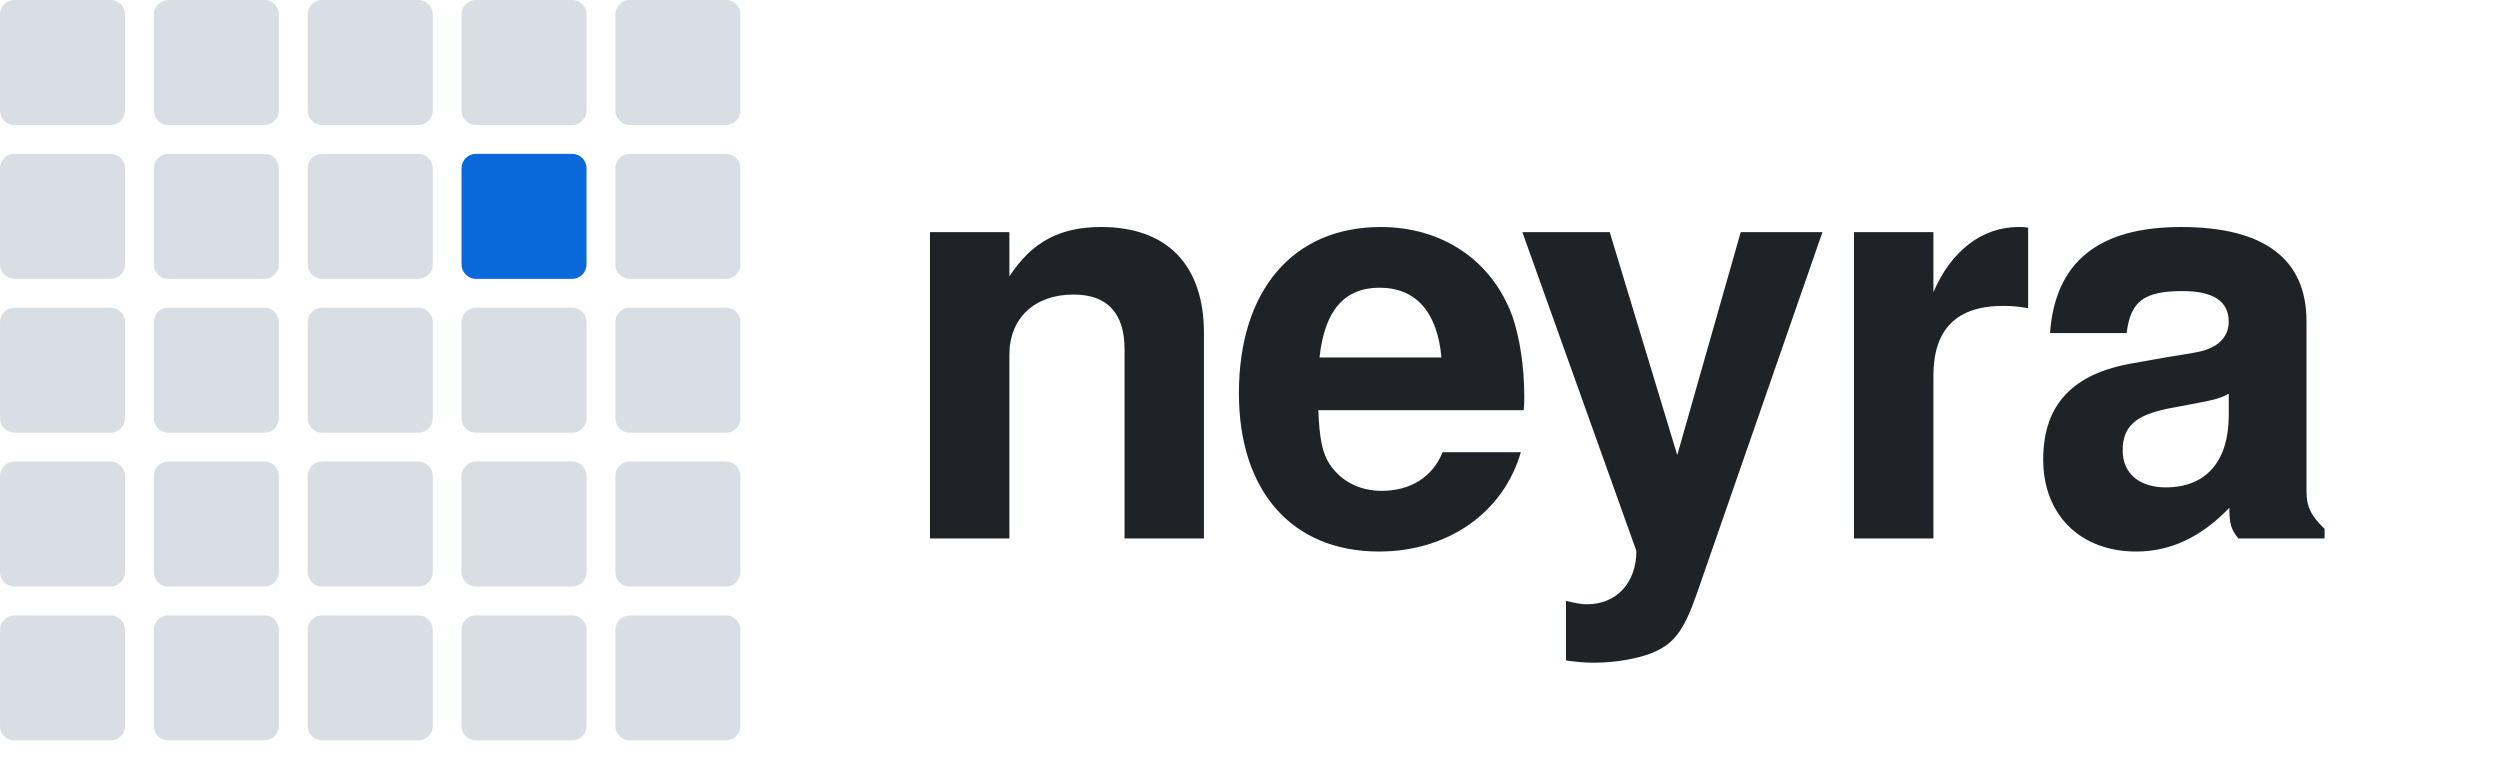
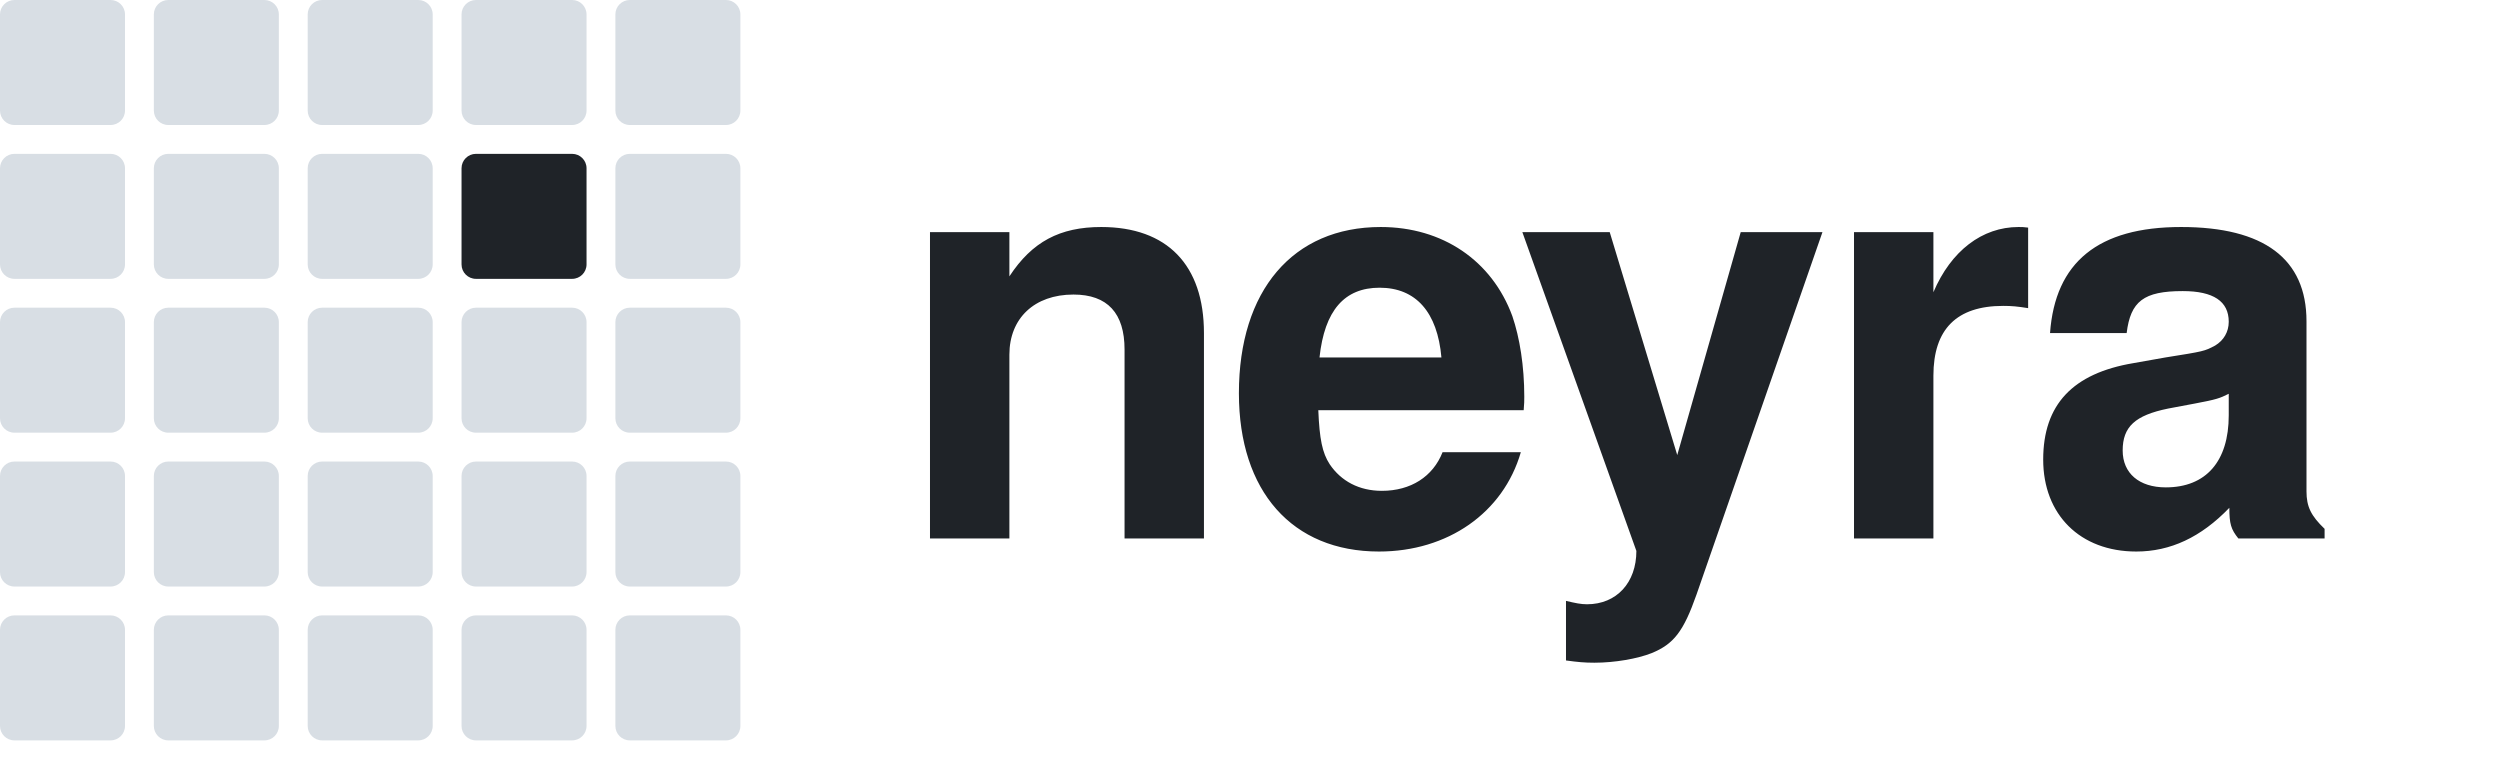
<svg xmlns="http://www.w3.org/2000/svg" viewBox="0 0 520 160" role="img" aria-label="Neyra">
  <rect x="0" y="0" width="26" height="26" rx="3" fill="#d8dee4" />
  <rect x="32" y="0" width="26" height="26" rx="3" fill="#d8dee4" />
  <rect x="64" y="0" width="26" height="26" rx="3" fill="#d8dee4" />
  <rect x="96" y="0" width="26" height="26" rx="3" fill="#d8dee4" />
  <rect x="128" y="0" width="26" height="26" rx="3" fill="#d8dee4" />
  <rect x="0" y="32" width="26" height="26" rx="3" fill="#d8dee4" />
  <rect x="32" y="32" width="26" height="26" rx="3" fill="#d8dee4" />
  <rect x="64" y="32" width="26" height="26" rx="3" fill="#d8dee4" />
-   <rect x="96" y="32" width="26" height="26" rx="3" fill="#0969da" />
+   <rect x="96" y="32" width="26" height="26" rx="3" fill="#1f2328" />
  <rect x="128" y="32" width="26" height="26" rx="3" fill="#d8dee4" />
  <rect x="0" y="64" width="26" height="26" rx="3" fill="#d8dee4" />
  <rect x="32" y="64" width="26" height="26" rx="3" fill="#d8dee4" />
  <rect x="64" y="64" width="26" height="26" rx="3" fill="#d8dee4" />
  <rect x="96" y="64" width="26" height="26" rx="3" fill="#d8dee4" />
  <rect x="128" y="64" width="26" height="26" rx="3" fill="#d8dee4" />
  <rect x="0" y="96" width="26" height="26" rx="3" fill="#d8dee4" />
  <rect x="32" y="96" width="26" height="26" rx="3" fill="#d8dee4" />
  <rect x="64" y="96" width="26" height="26" rx="3" fill="#d8dee4" />
  <rect x="96" y="96" width="26" height="26" rx="3" fill="#d8dee4" />
  <rect x="128" y="96" width="26" height="26" rx="3" fill="#d8dee4" />
  <rect x="0" y="128" width="26" height="26" rx="3" fill="#d8dee4" />
  <rect x="32" y="128" width="26" height="26" rx="3" fill="#d8dee4" />
  <rect x="64" y="128" width="26" height="26" rx="3" fill="#d8dee4" />
  <rect x="96" y="128" width="26" height="26" rx="3" fill="#d8dee4" />
  <rect x="128" y="128" width="26" height="26" rx="3" fill="#d8dee4" />
  <text x="186" y="112" font-family="-apple-system,BlinkMacSystemFont,'Segoe UI',Helvetica,Arial,sans-serif" font-size="118" font-weight="600" letter-spacing="-3" fill="#1f2328">neyra</text>
</svg>
